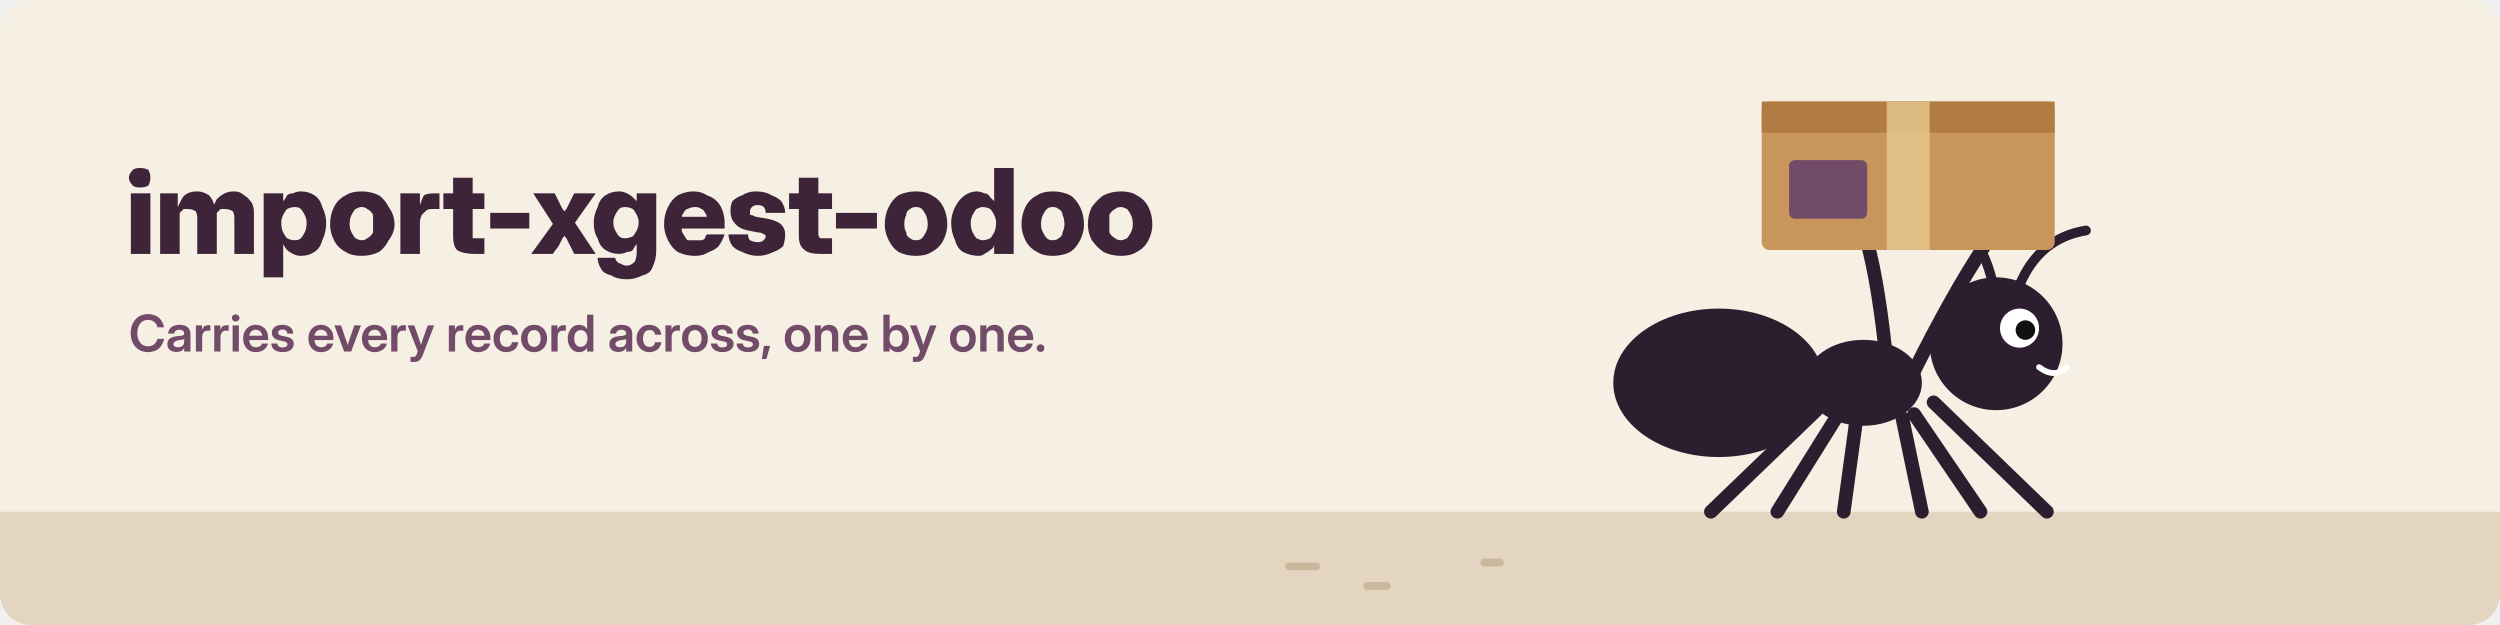
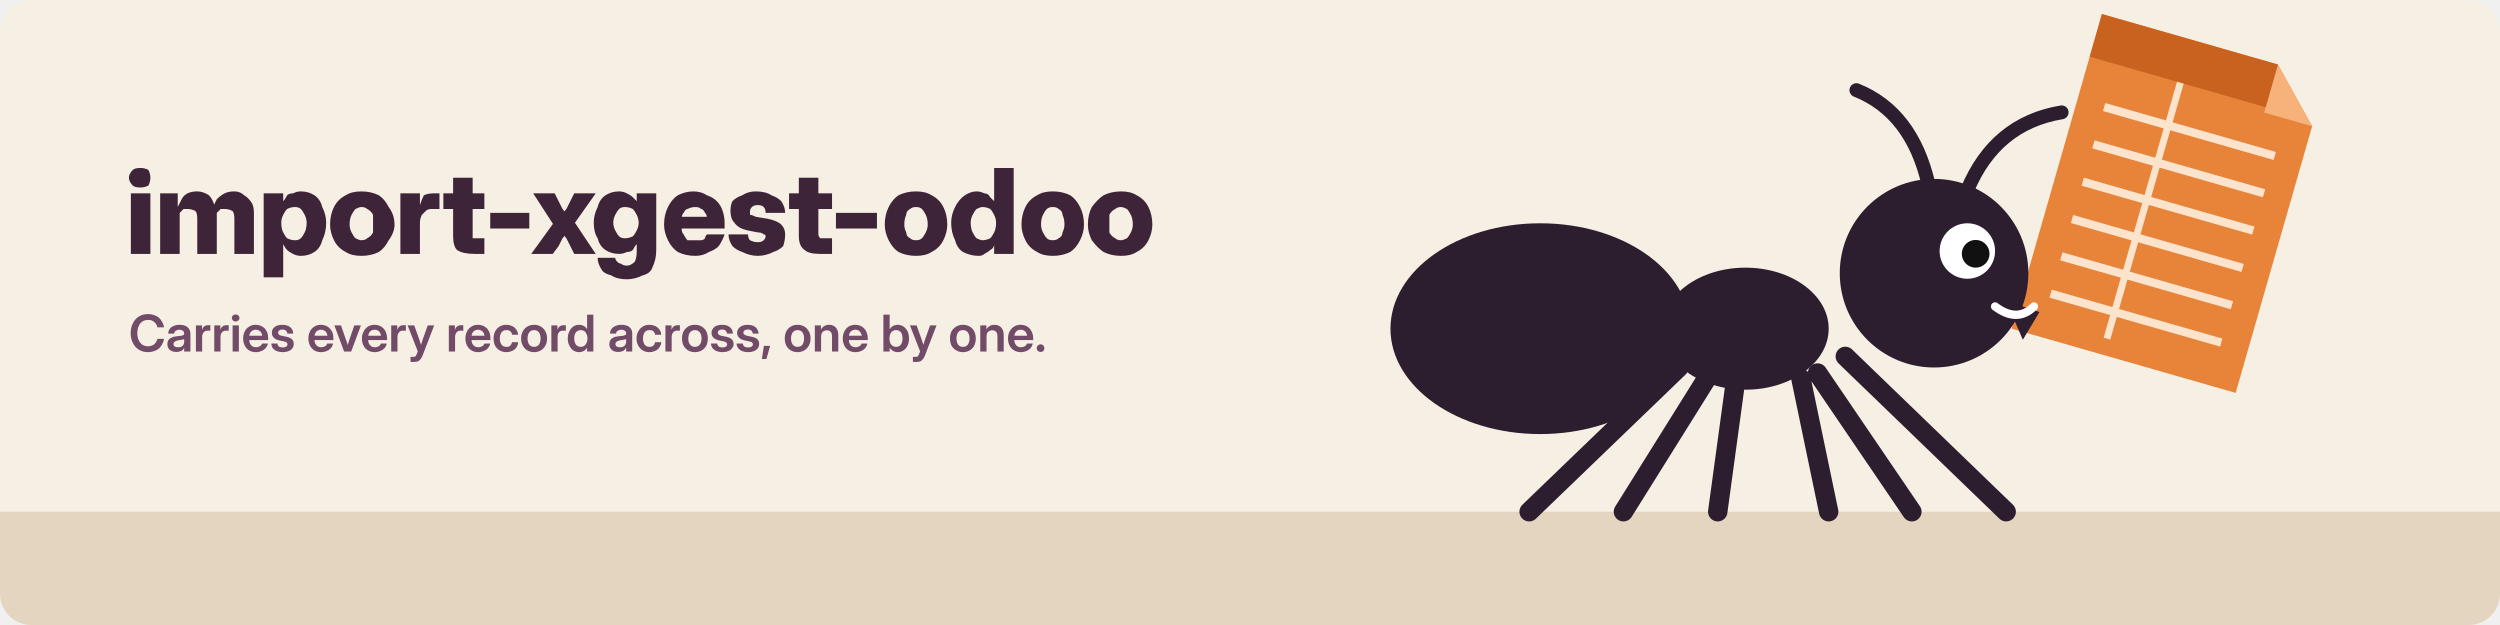
<svg xmlns="http://www.w3.org/2000/svg" viewBox="0 0 1280 320" width="1280" height="320" role="img" aria-label="import-xgest-odoo">
  <defs>
    <clipPath id="c">
      <rect width="1280" height="320" rx="16" />
    </clipPath>
  </defs>
  <g clip-path="url(#c)">
    <rect width="1280" height="320" fill="#F6EFE3" />
    <rect x="0" y="262" width="1280" height="58" fill="#E3D5BF" />
-     <path d="M660 290 h14 M700 300 h10 M760 288 h8" stroke="#C9B89C" stroke-width="4" stroke-linecap="round" />
-     <g transform="translate(1010 0)">
+     <g transform="translate(1030 262) scale(1.42) translate(-40 -262)">
      <path d="M-70 214 l-30 48 M-60 218 l-6 44 M-36 214 l10 48 M-30 212 l34 50 M-80 210 l-54 52 M-20 206 l58 56" stroke="#2D1E2F" stroke-width="7" stroke-linecap="round" fill="none" />
      <ellipse cx="-130" cy="196" rx="54" ry="38" fill="#2D1E2F" />
      <ellipse cx="-56" cy="196" rx="30" ry="22" fill="#2D1E2F" />
+       <g transform="translate(40 196) rotate(16)">
+         <path d="M0 0 L0 -118 L66 -118 L84 -100 L84 0 Z" fill="#E8833A" />
+         <path d="M66 -118 L66 -100 L84 -100 Z" fill="#F6B27A" />
+         <rect x="0" y="-118" width="66" height="16" fill="#C9621E" />
+         <path d="M10 -86 H74 M10 -72 H74 M10 -58 H74 M10 -44 H74 M10 -30 H74 M10 -16 H74" stroke="#FCE3CC" stroke-width="3" />
+         <path d="M34 -102 V-6" stroke="#FCE3CC" stroke-width="2.5" />
+       </g>
+       <path d="M38 186 l12 4 l-6 10 z" fill="#2D1E2F" />
      <circle cx="12" cy="176" r="34" fill="#2D1E2F" />
      <circle cx="24" cy="168" r="10" fill="#fff" />
      <circle cx="27" cy="169" r="5" fill="#111" />
      <path d="M34 188 q8 6 14 0" stroke="#fff" stroke-width="3" fill="none" stroke-linecap="round" />
      <path d="M10 144 q-6 -26 -26 -34 M24 146 q10 -24 34 -28" stroke="#2D1E2F" stroke-width="5" fill="none" stroke-linecap="round" />
-       <path d="M-44 186 q-4 -40 -10 -62 M-30 190 q20 -40 36 -64" stroke="#2D1E2F" stroke-width="7" stroke-linecap="round" fill="none" />
-       <rect x="-108" y="52" width="150" height="76" rx="4" fill="#C8965A" />
-       <rect x="-108" y="52" width="150" height="16" fill="#B07C42" />
-       <rect x="-44" y="52" width="22" height="76" fill="#E7C98F" opacity=".8" />
-       <rect x="-94" y="82" width="40" height="30" rx="3" fill="#714B67" />
    </g>
    <path fill="#3E2438" d="M67 130l0-31l10 0l0 31zm5-34q-3 0-4-1q-2-2-2-4q0-2 2-4q1-1 4-1q2 0 4 1q1 2 1 4q0 2-1 4q-2 1-4 1zM82 130l0-31l9 0l0 7l0 0q1-2 2-4q1-2 3-3q2-1 5-1q3 0 6 2q2 2 3 6l-1 0q1-2 2-4q2-2 4-3q2-1 5-1q3 0 5 2q2 1 4 4q1 2 1 5l0 21l-10 0l0-18q0-3-1-4q-2-1-4-1q-1 0-2 0q-1 1-2 2q0 1 0 3l0 18l-10 0l0-18q0-3-1-4q-2-1-4-1q-1 0-2 0q-1 1-2 2q0 1 0 3l0 18zM135 142l0-43l10 0l0 4l0 0q1-1 2-3q1-1 3-1q2-1 4-1q4 0 7 2q3 2 4 6q2 4 2 8q0 5-2 9q-1 4-4 6q-3 2-7 2q-2 0-4-1q-2-1-3-2q-1-1-2-3l0 0l0 17zm16-19q2 0 3-1q1-1 2-3q1-2 1-5q0-2-1-4q-1-2-2-3q-1-1-3-1q-2 0-4 1q-1 1-2 3q-1 2-1 4q0 3 1 5q1 2 2 3q2 1 4 1zM185 131q-5 0-8-2q-4-2-6-6q-2-4-2-8q0-5 2-9q2-4 6-6q3-2 8-2q5 0 9 2q3 2 5 6q3 4 3 9q0 4-3 8q-2 4-5 6q-4 2-9 2zm0-8q2 0 3-1q2-1 3-3q0-2 0-4q0-3 0-5q-1-2-3-3q-1-1-3-1q-1 0-3 1q-1 1-2 3q-1 2-1 5q0 2 1 4q1 2 2 3q2 1 3 1zM205 130l0-31l10 0l0 6l0 0q1-3 2-5q2-1 5-1q1 0 2 0q0 0 1 0l0 8q-1 0-2 0q-1 0-2 0q-2 0-3 1q-1 1-2 2q-1 2-1 4l0 16zM248 99l0 8l-21 0l0-8zm-16-8l10 0l0 29q0 1 0 2q1 0 3 0q1 0 2 0q1 0 1 0l0 8q-1 0-2 0q-2 0-3 0q-6 0-9-2q-2-2-2-7zM271 109l0 8l-20 0l0-8zM272 130l13-18l-1 4l-11-17l11 0l2 4q1 2 2 4q1 1 2 3l-2 0q1-2 2-3q1-2 2-4l2-4l11 0l-12 17l0-4l12 18l-11 0l-2-4q-1-2-2-4q-1-1-2-3l2 0q-1 2-2 3q-1 2-2 4l-3 4zM321 143q-5 0-8-2q-4-1-5-3q-2-3-2-6l9 0q0 1 1 2q1 1 2 1q1 1 3 1q2 0 4-2q1-2 1-5l0-4l0 0q-1 1-2 3q-1 1-3 1q-2 1-4 1q-4 0-7-2q-3-2-4-6q-2-3-2-8q0-4 2-8q1-4 4-6q3-2 7-2q2 0 4 1q2 1 3 2q1 1 2 2l0 0l0-4l10 0l0 29q0 5-2 9q-1 3-5 4q-4 2-8 2zm-1-21q2 0 4-1q1-1 2-3q1-2 1-4q0-2-1-4q-1-2-2-3q-2-1-4-1q-2 0-3 1q-1 1-2 3q-1 2-1 4q0 2 1 4q1 2 2 3q1 1 3 1zM356 131q-5 0-9-2q-3-2-5-6q-2-4-2-8q0-5 2-9q2-4 5-6q4-2 8-2q4 0 7 2q3 1 5 3q2 2 3 5q1 3 1 6l0 3l-28 0l0-6l23 0l-4 1q0-2-1-3q-1-2-2-2q-1-1-3-1q-2 0-4 1q-1 0-2 2q-1 1-1 3l0 5q0 2 1 3q1 2 2 3q2 0 4 0q1 0 3 0q1 0 2-1q0-1 1-2l9 0q-1 3-3 6q-2 2-5 3q-3 2-7 2zM388 131q-4 0-8-2q-3-1-5-3q-2-3-2-6l10 0q0 2 1 3q2 1 4 1q2 0 3-1q1-1 1-2q0-1-1-1q-1-1-3-1l-5-1q-5-1-7-4q-2-2-2-6q0-3 1-5q2-2 5-3q3-2 7-2q5 0 8 2q3 1 5 3q2 3 2 6l-10 0q0-2-1-3q-1-1-3-1q-2 0-3 1q-1 1-1 2q0 1 0 2q1 0 3 1l6 1q5 1 7 3q2 2 2 5q0 3-1 6q-2 2-5 3q-4 2-8 2zM426 99l0 8l-22 0l0-8zm-17-8l10 0l0 29q0 1 1 2q0 0 2 0q1 0 2 0q1 0 2 0l0 8q-1 0-3 0q-1 0-3 0q-6 0-8-2q-3-2-3-7zM449 109l0 8l-21 0l0-8zM469 131q-5 0-9-2q-3-2-5-6q-2-4-2-8q0-5 2-9q2-4 5-6q4-2 9-2q5 0 8 2q4 2 6 6q2 4 2 9q0 4-2 8q-2 4-6 6q-3 2-8 2zm0-8q2 0 3-1q1-1 2-3q1-2 1-4q0-3-1-5q-1-2-2-3q-1-1-3-1q-2 0-3 1q-2 1-2 3q-1 2-1 5q0 2 1 4q0 2 2 3q1 1 3 1zM501 131q-4 0-8-2q-3-2-4-6q-2-4-2-9q0-4 2-8q2-4 5-6q3-2 6-2q2 0 4 1q2 0 3 2q1 1 2 2l0 0l0-17l10 0l0 44l-10 0l0-5l0 0q0 2-2 3q-1 1-3 2q-1 1-3 1zm2-8q2 0 4-1q1-1 2-3q1-2 1-5q0-2-1-4q-1-2-2-3q-2-1-4-1q-1 0-3 1q-1 1-2 3q-1 2-1 4q0 3 1 5q1 2 2 3q2 1 3 1zM539 131q-5 0-8-2q-4-2-6-6q-2-4-2-8q0-5 2-9q2-4 6-6q3-2 8-2q5 0 9 2q3 2 5 6q2 4 2 9q0 4-2 8q-2 4-5 6q-4 2-9 2zm0-8q2 0 3-1q2-1 2-3q1-2 1-4q0-3-1-5q0-2-2-3q-1-1-3-1q-2 0-3 1q-1 1-2 3q-1 2-1 5q0 2 1 4q1 2 2 3q1 1 3 1zM574 131q-5 0-9-2q-3-2-6-6q-2-4-2-8q0-5 2-9q3-4 6-6q4-2 9-2q5 0 8 2q4 2 6 6q2 4 2 9q0 4-2 8q-2 4-6 6q-3 2-8 2zm0-8q1 0 3-1q1-1 2-3q1-2 1-4q0-3-1-5q-1-2-2-3q-2-1-3-1q-2 0-3 1q-2 1-3 3q0 2 0 5q0 2 0 4q1 2 3 3q1 1 3 1z" />
    <path fill="#714B67" d="M75.8 180.3q-2.6 0-4.6-1.2q-2-1.2-3.1-3.4q-1.2-2.2-1.2-5.1q0-3 1.2-5.2q1.1-2.2 3.1-3.4q2-1.2 4.6-1.2q1.6 0 3 0.5q1.4 0.4 2.5 1.3q1 0.9 1.7 2.2q0.7 1.2 1 2.8l-3.4 0q-0.2-0.9-0.6-1.6q-0.5-0.7-1.1-1.2q-0.6-0.5-1.4-0.8q-0.7-0.2-1.6-0.2q-1.8 0-3 0.8q-1.3 0.9-1.9 2.4q-0.7 1.5-0.7 3.6q0 2 0.7 3.5q0.6 1.5 1.9 2.4q1.2 0.8 3 0.8q0.9 0 1.6-0.3q0.8-0.2 1.4-0.7q0.6-0.5 1-1.2q0.5-0.7 0.7-1.6l3.4 0q-0.3 1.6-1 2.8q-0.7 1.3-1.7 2.2q-1.1 0.9-2.5 1.3q-1.4 0.5-3 0.5zM90.3 180.2q-1.3 0-2.3-0.4q-1.1-0.5-1.7-1.4q-0.6-0.9-0.6-2.2q0-1.2 0.4-1.9q0.5-0.7 1.2-1.2q0.8-0.4 1.7-0.7q1-0.2 2-0.3q1.2-0.1 2-0.2q0.7-0.2 1-0.4q0.3-0.2 0.3-0.6l0-0.1q0-0.6-0.3-1.1q-0.3-0.4-0.8-0.6q-0.6-0.3-1.3-0.3q-0.8 0-1.4 0.3q-0.6 0.2-0.9 0.6q-0.4 0.5-0.4 1.1l-3.1 0q0.1-1.4 0.8-2.4q0.7-1 2-1.5q1.3-0.6 3-0.6q1.3 0 2.4 0.3q1 0.3 1.7 0.9q0.7 0.6 1.1 1.5q0.4 0.8 0.4 1.9l0 9.1l-3.2 0l0-1.9l0 0q-0.3 0.6-0.8 1.1q-0.5 0.5-1.3 0.7q-0.8 0.3-1.9 0.3zm0.8-2.4q1.1 0 1.8-0.3q0.7-0.4 1.1-1.1q0.3-0.6 0.3-1.4l0-1.4q-0.1 0.1-0.4 0.2q-0.3 0.1-0.7 0.1q-0.4 0.1-0.9 0.2q-0.4 0.1-0.9 0.1q-0.7 0.1-1.3 0.4q-0.6 0.2-0.9 0.6q-0.4 0.4-0.4 1q0 0.5 0.3 0.9q0.3 0.3 0.8 0.5q0.5 0.2 1.2 0.2zM100.3 180l0-13.4l3.1 0l0 2.2l0.1 0q0.3-1.1 1.1-1.7q0.8-0.6 2.1-0.6q0.3 0 0.6 0q0.3 0 0.4 0l0 2.9q-0.1-0.1-0.6-0.1q-0.4 0-0.9 0q-0.7 0-1.3 0.3q-0.6 0.4-1 1.1q-0.4 0.7-0.4 1.7l0 7.6zM109.7 180l0-13.4l3.1 0l0 2.2l0 0q0.4-1.1 1.2-1.7q0.8-0.6 2.1-0.6q0.3 0 0.6 0q0.2 0 0.4 0l0 2.9q-0.1-0.1-0.6-0.1q-0.4 0-0.9 0q-0.7 0-1.3 0.3q-0.7 0.4-1 1.1q-0.4 0.7-0.4 1.7l0 7.6zM119.1 180l0-13.4l3.2 0l0 13.4zm1.6-15.4q-0.9 0-1.4-0.5q-0.6-0.6-0.6-1.3q0-0.8 0.6-1.3q0.5-0.5 1.4-0.5q0.8 0 1.3 0.5q0.6 0.5 0.6 1.3q0 0.8-0.6 1.3q-0.5 0.5-1.3 0.5zM131 180.3q-2 0-3.5-0.9q-1.4-0.9-2.2-2.5q-0.8-1.6-0.8-3.6q0-2 0.8-3.6q0.8-1.6 2.3-2.5q1.4-0.9 3.3-0.9q1.4 0 2.6 0.5q1.2 0.5 2.1 1.4q0.8 1 1.3 2.2q0.4 1.3 0.4 2.9l0 0.8l-11.5 0l0-2.2l9.9 0l-1.4 0.6q0-1.1-0.4-1.9q-0.4-0.9-1.2-1.3q-0.7-0.5-1.8-0.5q-1 0-1.7 0.5q-0.8 0.4-1.2 1.3q-0.4 0.8-0.4 1.9l0 1.4q0 1.2 0.4 2q0.4 0.9 1.2 1.4q0.8 0.5 1.9 0.5q0.8 0 1.4-0.3q0.6-0.2 1.1-0.6q0.4-0.5 0.6-1l3 0q-0.3 1.3-1.2 2.3q-0.8 1-2.1 1.5q-1.3 0.6-2.9 0.6zM144.7 180.3q-1.6 0-2.9-0.5q-1.3-0.5-2.1-1.5q-0.7-1-0.8-2.4l3.1 0q0.1 0.9 0.8 1.5q0.7 0.5 1.9 0.5q1.2 0 1.8-0.4q0.7-0.5 0.7-1.2q0-0.6-0.5-1q-0.5-0.4-1.3-0.5l-2.3-0.5q-2-0.4-2.9-1.4q-1-1-1-2.5q0-1.2 0.6-2.1q0.7-1 1.9-1.5q1.2-0.5 2.9-0.5q1.6 0 2.8 0.5q1.3 0.6 2 1.6q0.7 1 0.7 2.4l-3 0q0-0.9-0.7-1.5q-0.7-0.6-1.8-0.6q-1 0-1.6 0.5q-0.6 0.4-0.6 1.1q0 0.6 0.4 1q0.5 0.4 1.3 0.6l2.5 0.5q1.9 0.4 2.9 1.3q0.9 0.9 0.9 2.4q0 1.3-0.7 2.2q-0.7 1-2 1.5q-1.3 0.5-3 0.5zM164.4 180.3q-2 0-3.5-0.9q-1.4-0.9-2.2-2.5q-0.8-1.6-0.8-3.6q0-2 0.8-3.6q0.8-1.6 2.3-2.5q1.4-0.9 3.3-0.9q1.4 0 2.6 0.5q1.2 0.5 2 1.4q0.9 1 1.4 2.2q0.4 1.3 0.4 2.9l0 0.8l-11.6 0l0-2.2l10 0l-1.4 0.6q0-1.1-0.4-1.9q-0.4-0.9-1.2-1.3q-0.7-0.5-1.8-0.5q-1 0-1.7 0.5q-0.8 0.4-1.2 1.3q-0.4 0.8-0.4 1.9l0 1.4q0 1.2 0.4 2q0.4 0.9 1.2 1.4q0.8 0.5 1.9 0.5q0.8 0 1.4-0.3q0.6-0.2 1.1-0.6q0.4-0.5 0.5-1l3 0q-0.2 1.3-1.1 2.3q-0.8 1-2.1 1.5q-1.3 0.6-2.9 0.6zM176.2 180l-5-13.4l3.4 0l2.4 7q0.4 1.1 0.8 2.2q0.3 1.1 0.6 2.2l-0.7 0q0.3-1.1 0.6-2.2q0.4-1.1 0.7-2.2l2.4-7l3.4 0l-5 13.4zM191.9 180.3q-2 0-3.5-0.9q-1.5-0.9-2.3-2.5q-0.8-1.6-0.8-3.6q0-2 0.9-3.6q0.8-1.6 2.2-2.5q1.5-0.9 3.3-0.9q1.5 0 2.7 0.5q1.2 0.5 2 1.4q0.9 1 1.3 2.2q0.5 1.3 0.5 2.9l0 0.8l-11.6 0l0-2.2l10 0l-1.5 0.6q0-1.1-0.4-1.9q-0.4-0.9-1.1-1.3q-0.8-0.5-1.8-0.5q-1 0-1.8 0.5q-0.7 0.4-1.1 1.3q-0.4 0.8-0.4 1.9l0 1.4q0 1.2 0.4 2q0.4 0.9 1.2 1.4q0.7 0.5 1.9 0.5q0.8 0 1.4-0.3q0.6-0.2 1-0.6q0.4-0.5 0.6-1l3 0q-0.2 1.3-1.1 2.3q-0.9 1-2.2 1.5q-1.3 0.6-2.8 0.6zM200.3 180l0-13.4l3.1 0l0 2.2l0.1 0q0.3-1.1 1.1-1.7q0.8-0.6 2.1-0.6q0.3 0 0.6 0q0.3 0 0.5 0l0 2.9q-0.2-0.1-0.6-0.1q-0.5 0-1 0q-0.7 0-1.3 0.3q-0.6 0.4-1 1.1q-0.4 0.7-0.4 1.7l0 7.6zM210.2 185.3l0-2.6l1.5 0q0.5 0 0.8-0.1q0.3-0.2 0.5-0.5q0.2-0.4 0.4-0.9l0.5-1.3l-5.2-13.3l3.4 0l2.5 7q0.4 1.1 0.7 2.2q0.4 1.1 0.7 2.2l-0.9 0q0.3-1.1 0.7-2.2q0.3-1.1 0.7-2.2l2.5-7l3.3 0l-6 15.6q-0.4 1-1 1.7q-0.5 0.7-1.3 1.1q-0.8 0.3-1.8 0.3q-0.5 0-1 0q-0.5 0-1 0zM229.8 180l0-13.4l3.1 0l0 2.2l0.1 0q0.3-1.1 1.1-1.7q0.8-0.6 2.1-0.6q0.3 0 0.6 0q0.3 0 0.4 0l0 2.9q-0.1-0.1-0.5-0.1q-0.5 0-1 0q-0.7 0-1.3 0.3q-0.6 0.4-1 1.1q-0.4 0.7-0.4 1.7l0 7.6zM244.8 180.3q-2 0-3.4-0.9q-1.5-0.9-2.3-2.5q-0.8-1.6-0.8-3.6q0-2 0.8-3.6q0.8-1.6 2.3-2.5q1.4-0.9 3.3-0.9q1.5 0 2.6 0.5q1.2 0.5 2.1 1.4q0.8 1 1.3 2.2q0.4 1.3 0.4 2.9l0 0.8l-11.5 0l0-2.2l9.9 0l-1.4 0.6q0-1.1-0.4-1.9q-0.4-0.9-1.2-1.3q-0.7-0.5-1.7-0.5q-1.1 0-1.8 0.5q-0.8 0.4-1.2 1.3q-0.4 0.8-0.4 1.9l0 1.4q0 1.2 0.4 2q0.4 0.9 1.2 1.4q0.8 0.5 1.9 0.5q0.8 0 1.4-0.3q0.7-0.2 1.1-0.6q0.4-0.5 0.6-1l3 0q-0.3 1.3-1.1 2.3q-0.9 1-2.2 1.5q-1.3 0.6-2.9 0.6zM259.2 180.3q-1.9 0-3.4-0.9q-1.5-0.9-2.3-2.4q-0.8-1.6-0.8-3.7q0-2.1 0.8-3.6q0.8-1.6 2.3-2.5q1.5-0.9 3.4-0.9q1.3 0 2.4 0.4q1 0.3 1.8 1q0.8 0.7 1.3 1.6q0.5 1 0.6 2.1l-3.1 0q-0.1-0.6-0.3-1q-0.3-0.4-0.6-0.8q-0.4-0.3-0.9-0.5q-0.5-0.1-1.1-0.1q-1.1 0-1.8 0.5q-0.8 0.5-1.2 1.5q-0.4 1-0.4 2.3q0 1.3 0.4 2.3q0.4 1 1.2 1.5q0.7 0.5 1.8 0.5q0.6 0 1.1-0.1q0.5-0.2 0.8-0.5q0.4-0.4 0.6-0.8q0.2-0.5 0.4-1l3.1 0q-0.1 1.1-0.5 2q-0.5 1-1.3 1.7q-0.8 0.6-1.9 1q-1.1 0.4-2.4 0.4zM273.5 180.3q-2 0-3.5-0.9q-1.5-0.9-2.3-2.4q-0.9-1.6-0.9-3.7q0-2.1 0.9-3.7q0.8-1.5 2.3-2.4q1.5-0.9 3.5-0.9q1.9 0 3.4 0.9q1.5 0.9 2.3 2.4q0.9 1.6 0.9 3.7q0 2.1-0.9 3.7q-0.8 1.5-2.3 2.4q-1.5 0.9-3.4 0.9zm0-2.7q1 0 1.7-0.5q0.8-0.5 1.2-1.5q0.4-1 0.4-2.3q0-1.3-0.4-2.3q-0.4-1-1.2-1.5q-0.7-0.5-1.7-0.5q-1.1 0-1.8 0.5q-0.8 0.5-1.2 1.5q-0.4 1-0.4 2.3q0 1.4 0.4 2.3q0.4 1 1.2 1.5q0.7 0.5 1.8 0.5zM282.3 180l0-13.4l3.1 0l0 2.2l0 0q0.4-1.1 1.2-1.7q0.8-0.6 2.1-0.6q0.3 0 0.5 0q0.3 0 0.5 0l0 2.9q-0.2-0.1-0.6-0.1q-0.4 0-0.9 0q-0.8 0-1.4 0.3q-0.6 0.4-1 1.1q-0.3 0.7-0.3 1.7l0 7.6zM296.5 180.3q-1.7 0-3-0.9q-1.3-0.9-2-2.5q-0.8-1.5-0.8-3.6q0-2.1 0.8-3.6q0.7-1.6 2-2.5q1.3-0.9 3-0.9q0.9 0 1.7 0.3q0.7 0.2 1.3 0.7q0.6 0.5 1.1 1.2l0 0l0-7.4l3.2 0l0 18.9l-3.2 0l0-2l0 0q-0.4 0.7-1 1.2q-0.6 0.6-1.4 0.8q-0.8 0.3-1.7 0.3zm0.8-2.7q1 0 1.8-0.5q0.8-0.6 1.2-1.5q0.5-1 0.5-2.3q0-1.3-0.5-2.3q-0.4-1-1.2-1.5q-0.8-0.5-1.8-0.5q-1 0-1.7 0.5q-0.8 0.5-1.2 1.4q-0.4 1-0.4 2.4q0 1.4 0.4 2.3q0.4 1 1.2 1.5q0.7 0.5 1.7 0.5zM316.6 180.2q-1.3 0-2.4-0.4q-1-0.5-1.6-1.4q-0.6-0.9-0.6-2.2q0-1.2 0.4-1.9q0.4-0.7 1.2-1.2q0.7-0.4 1.6-0.7q1-0.2 2-0.3q1.3-0.1 2-0.2q0.7-0.2 1-0.4q0.4-0.2 0.4-0.6l0-0.1q0-0.6-0.3-1.1q-0.3-0.4-0.9-0.6q-0.5-0.3-1.3-0.3q-0.8 0-1.3 0.3q-0.6 0.2-1 0.6q-0.3 0.5-0.4 1.1l-3.1 0q0.1-1.4 0.8-2.4q0.8-1 2-1.5q1.3-0.6 3.1-0.6q1.3 0 2.3 0.3q1.1 0.3 1.8 0.9q0.7 0.6 1.1 1.5q0.3 0.8 0.3 1.9l0 9.1l-3.1 0l0-1.9l-0.1 0q-0.3 0.6-0.8 1.1q-0.5 0.5-1.3 0.7q-0.7 0.3-1.8 0.3zm0.8-2.4q1 0 1.7-0.3q0.8-0.4 1.1-1.1q0.4-0.6 0.4-1.4l0-1.4q-0.2 0.1-0.5 0.2q-0.3 0.1-0.7 0.1q-0.4 0.1-0.8 0.2q-0.5 0.1-1 0.1q-0.7 0.1-1.2 0.4q-0.6 0.2-1 0.6q-0.3 0.4-0.3 1q0 0.5 0.3 0.9q0.3 0.3 0.8 0.5q0.5 0.2 1.2 0.2zM332.5 180.3q-2 0-3.4-0.9q-1.5-0.9-2.3-2.4q-0.9-1.6-0.9-3.7q0-2.1 0.9-3.6q0.8-1.6 2.3-2.5q1.4-0.9 3.4-0.9q1.3 0 2.3 0.4q1.1 0.3 1.9 1q0.8 0.7 1.3 1.6q0.5 1 0.6 2.1l-3.2 0q0-0.6-0.3-1q-0.2-0.4-0.6-0.8q-0.3-0.3-0.8-0.5q-0.5-0.1-1.2-0.1q-1 0-1.8 0.5q-0.7 0.5-1.1 1.5q-0.4 1-0.4 2.3q0 1.3 0.4 2.3q0.4 1 1.1 1.5q0.8 0.5 1.8 0.5q0.7 0 1.1-0.1q0.5-0.2 0.9-0.5q0.3-0.4 0.6-0.8q0.2-0.5 0.3-1l3.2 0q-0.1 1.1-0.6 2q-0.5 1-1.3 1.7q-0.8 0.6-1.9 1q-1 0.4-2.3 0.4zM340.7 180l0-13.4l3.1 0l0 2.2l0 0q0.4-1.1 1.2-1.7q0.8-0.6 2.1-0.6q0.3 0 0.6 0q0.3 0 0.4 0l0 2.9q-0.1-0.1-0.6-0.1q-0.4 0-0.9 0q-0.7 0-1.3 0.3q-0.7 0.4-1 1.1q-0.4 0.7-0.4 1.7l0 7.6zM355.8 180.3q-2 0-3.5-0.9q-1.4-0.9-2.3-2.4q-0.8-1.6-0.8-3.7q0-2.1 0.8-3.7q0.9-1.5 2.3-2.4q1.5-0.9 3.5-0.9q2 0 3.5 0.9q1.5 0.9 2.3 2.4q0.8 1.6 0.8 3.7q0 2.1-0.8 3.7q-0.8 1.5-2.3 2.4q-1.5 0.9-3.5 0.9zm0-2.7q1 0 1.8-0.5q0.7-0.5 1.2-1.5q0.4-1 0.4-2.3q0-1.3-0.4-2.3q-0.5-1-1.2-1.5q-0.8-0.5-1.8-0.5q-1 0-1.8 0.5q-0.7 0.5-1.2 1.5q-0.4 1-0.4 2.3q0 1.4 0.4 2.3q0.5 1 1.2 1.5q0.8 0.5 1.8 0.5zM369.9 180.3q-1.6 0-2.9-0.5q-1.3-0.5-2.1-1.5q-0.8-1-0.9-2.4l3.2 0q0.1 0.9 0.8 1.5q0.6 0.5 1.8 0.5q1.2 0 1.9-0.4q0.6-0.5 0.6-1.2q0-0.6-0.5-1q-0.5-0.4-1.3-0.5l-2.3-0.5q-1.9-0.4-2.9-1.4q-1-1-1-2.5q0-1.2 0.7-2.1q0.6-1 1.8-1.5q1.3-0.5 2.9-0.5q1.6 0 2.9 0.5q1.2 0.6 1.9 1.6q0.7 1 0.7 2.4l-3 0q0-0.9-0.7-1.5q-0.6-0.6-1.7-0.6q-1.1 0-1.7 0.5q-0.6 0.4-0.6 1.1q0 0.6 0.5 1q0.4 0.4 1.3 0.6l2.4 0.5q2 0.4 2.9 1.3q1 0.9 1 2.4q0 1.3-0.8 2.2q-0.7 1-2 1.5q-1.2 0.5-2.9 0.5zM383 180.3q-1.6 0-2.9-0.5q-1.3-0.5-2.1-1.5q-0.8-1-0.9-2.4l3.2 0q0.1 0.9 0.8 1.5q0.7 0.5 1.9 0.5q1.1 0 1.8-0.4q0.7-0.5 0.7-1.2q0-0.6-0.5-1q-0.5-0.4-1.4-0.5l-2.3-0.5q-1.9-0.4-2.9-1.4q-1-1-1-2.5q0-1.2 0.7-2.1q0.7-1 1.9-1.5q1.2-0.5 2.8-0.5q1.6 0 2.9 0.5q1.2 0.6 1.9 1.6q0.7 1 0.8 2.4l-3 0q0-0.9-0.7-1.5q-0.7-0.6-1.8-0.6q-1.1 0-1.7 0.5q-0.6 0.4-0.6 1.1q0 0.6 0.5 1q0.5 0.4 1.3 0.6l2.4 0.5q2 0.4 3 1.3q0.9 0.9 0.9 2.4q0 1.3-0.7 2.2q-0.8 1-2 1.5q-1.3 0.5-3 0.5zM390.1 183.8l1-6.7l3.2 0l-1.9 6.7zM408.4 180.3q-2 0-3.5-0.9q-1.5-0.9-2.3-2.4q-0.8-1.6-0.8-3.7q0-2.1 0.8-3.7q0.8-1.5 2.3-2.4q1.5-0.9 3.5-0.9q1.9 0 3.4 0.9q1.5 0.9 2.3 2.4q0.9 1.6 0.9 3.7q0 2.1-0.9 3.7q-0.8 1.5-2.3 2.4q-1.5 0.9-3.4 0.9zm0-2.7q1 0 1.8-0.5q0.7-0.5 1.1-1.5q0.4-1 0.4-2.3q0-1.3-0.4-2.3q-0.4-1-1.1-1.5q-0.8-0.5-1.8-0.5q-1.1 0-1.8 0.5q-0.8 0.5-1.2 1.5q-0.4 1-0.4 2.3q0 1.4 0.4 2.3q0.4 1 1.2 1.5q0.7 0.5 1.8 0.5zM420.4 172.4l0 7.6l-3.2 0l0-13.4l3.1 0l0 3.4l-0.6 0q0.7-1.8 1.8-2.7q1.2-1 3-1q1.4 0 2.4 0.6q1.1 0.6 1.7 1.8q0.6 1.2 0.6 2.9l0 8.4l-3.2 0l0-7.9q0-1.4-0.7-2.2q-0.7-0.8-2-0.8q-0.8 0-1.5 0.4q-0.6 0.3-1 1q-0.4 0.8-0.4 1.9zM438 180.3q-2 0-3.5-0.9q-1.5-0.9-2.2-2.5q-0.8-1.6-0.8-3.6q0-2 0.8-3.6q0.8-1.6 2.2-2.5q1.5-0.9 3.4-0.9q1.4 0 2.6 0.5q1.2 0.5 2 1.4q0.9 1 1.3 2.2q0.5 1.3 0.5 2.9l0 0.8l-11.6 0l0-2.2l10 0l-1.4 0.6q0-1.1-0.5-1.9q-0.4-0.9-1.1-1.3q-0.7-0.5-1.8-0.5q-1 0-1.7 0.5q-0.8 0.4-1.2 1.3q-0.4 0.8-0.4 1.9l0 1.4q0 1.2 0.4 2q0.4 0.9 1.2 1.4q0.8 0.5 1.9 0.5q0.8 0 1.4-0.3q0.6-0.2 1-0.6q0.5-0.5 0.6-1l3 0q-0.2 1.3-1.1 2.3q-0.8 1-2.1 1.5q-1.3 0.6-2.9 0.6zM459.6 180.3q-0.9 0-1.7-0.3q-0.7-0.2-1.3-0.8q-0.7-0.5-1.1-1.2l0 0l0 2l-3.2 0l0-18.9l3.2 0l0 7.4l0.1 0q0.4-0.7 1-1.2q0.6-0.5 1.4-0.7q0.7-0.3 1.6-0.3q1.7 0 3 0.9q1.3 0.9 2.1 2.5q0.7 1.5 0.7 3.6q0 2.1-0.7 3.6q-0.8 1.6-2.1 2.5q-1.3 0.9-3 0.9zm-0.8-2.7q1 0 1.8-0.5q0.7-0.5 1.1-1.5q0.4-0.9 0.4-2.3q0-1.4-0.4-2.4q-0.4-0.9-1.1-1.4q-0.8-0.5-1.8-0.5q-1 0-1.8 0.5q-0.8 0.5-1.2 1.5q-0.4 1-0.4 2.3q0 1.3 0.4 2.3q0.4 0.9 1.2 1.5q0.8 0.5 1.8 0.5zM467.4 185.3l0-2.6l1.5 0q0.5 0 0.8-0.1q0.3-0.2 0.5-0.5q0.2-0.4 0.4-0.9l0.5-1.3l-5.2-13.3l3.4 0l2.5 7q0.4 1.1 0.7 2.2q0.4 1.1 0.7 2.2l-0.9 0q0.3-1.1 0.7-2.2q0.3-1.1 0.7-2.2l2.5-7l3.3 0l-6 15.6q-0.4 1-1 1.7q-0.5 0.7-1.3 1.1q-0.8 0.3-1.7 0.3q-0.6 0-1.1 0q-0.5 0-1 0zM493 180.3q-1.9 0-3.4-0.9q-1.5-0.9-2.4-2.4q-0.8-1.6-0.8-3.7q0-2.1 0.8-3.7q0.9-1.5 2.4-2.4q1.5-0.9 3.4-0.9q2 0 3.5 0.9q1.5 0.9 2.3 2.4q0.8 1.6 0.8 3.7q0 2.1-0.8 3.7q-0.8 1.5-2.3 2.4q-1.5 0.9-3.5 0.9zm0-2.7q1.1 0 1.8-0.5q0.8-0.5 1.2-1.5q0.4-1 0.4-2.3q0-1.3-0.4-2.3q-0.4-1-1.2-1.5q-0.7-0.5-1.8-0.5q-1 0-1.8 0.5q-0.7 0.5-1.1 1.5q-0.4 1-0.4 2.3q0 1.4 0.4 2.3q0.4 1 1.1 1.5q0.8 0.5 1.8 0.5zM505.1 172.4l0 7.6l-3.2 0l0-13.4l3.1 0l0 3.4l-0.6 0q0.6-1.8 1.8-2.7q1.2-1 2.9-1q1.4 0 2.5 0.6q1.1 0.6 1.7 1.8q0.6 1.2 0.6 2.9l0 8.4l-3.2 0l0-7.9q0-1.4-0.7-2.2q-0.7-0.8-2-0.8q-0.9 0-1.5 0.4q-0.7 0.3-1.1 1q-0.3 0.8-0.3 1.9zM522.7 180.3q-2 0-3.5-0.9q-1.5-0.9-2.3-2.5q-0.8-1.6-0.8-3.6q0-2 0.8-3.6q0.9-1.6 2.3-2.5q1.5-0.9 3.3-0.9q1.5 0 2.7 0.5q1.1 0.5 2 1.4q0.8 1 1.3 2.2q0.5 1.3 0.5 2.9l0 0.8l-11.6 0l0-2.2l10 0l-1.5 0.6q0-1.1-0.4-1.9q-0.4-0.9-1.1-1.3q-0.8-0.5-1.8-0.5q-1 0-1.8 0.5q-0.7 0.4-1.1 1.3q-0.4 0.8-0.4 1.9l0 1.4q0 1.2 0.4 2q0.4 0.9 1.2 1.4q0.7 0.5 1.8 0.5q0.8 0 1.5-0.3q0.6-0.2 1-0.6q0.4-0.5 0.6-1l3 0q-0.3 1.3-1.1 2.3q-0.9 1-2.2 1.5q-1.3 0.6-2.8 0.6zM532.8 180.2q-0.8 0-1.4-0.5q-0.6-0.6-0.6-1.4q0-0.9 0.6-1.4q0.6-0.6 1.4-0.6q0.8 0 1.4 0.6q0.5 0.5 0.5 1.4q0 0.8-0.5 1.4q-0.6 0.5-1.4 0.5z" />
  </g>
</svg>
